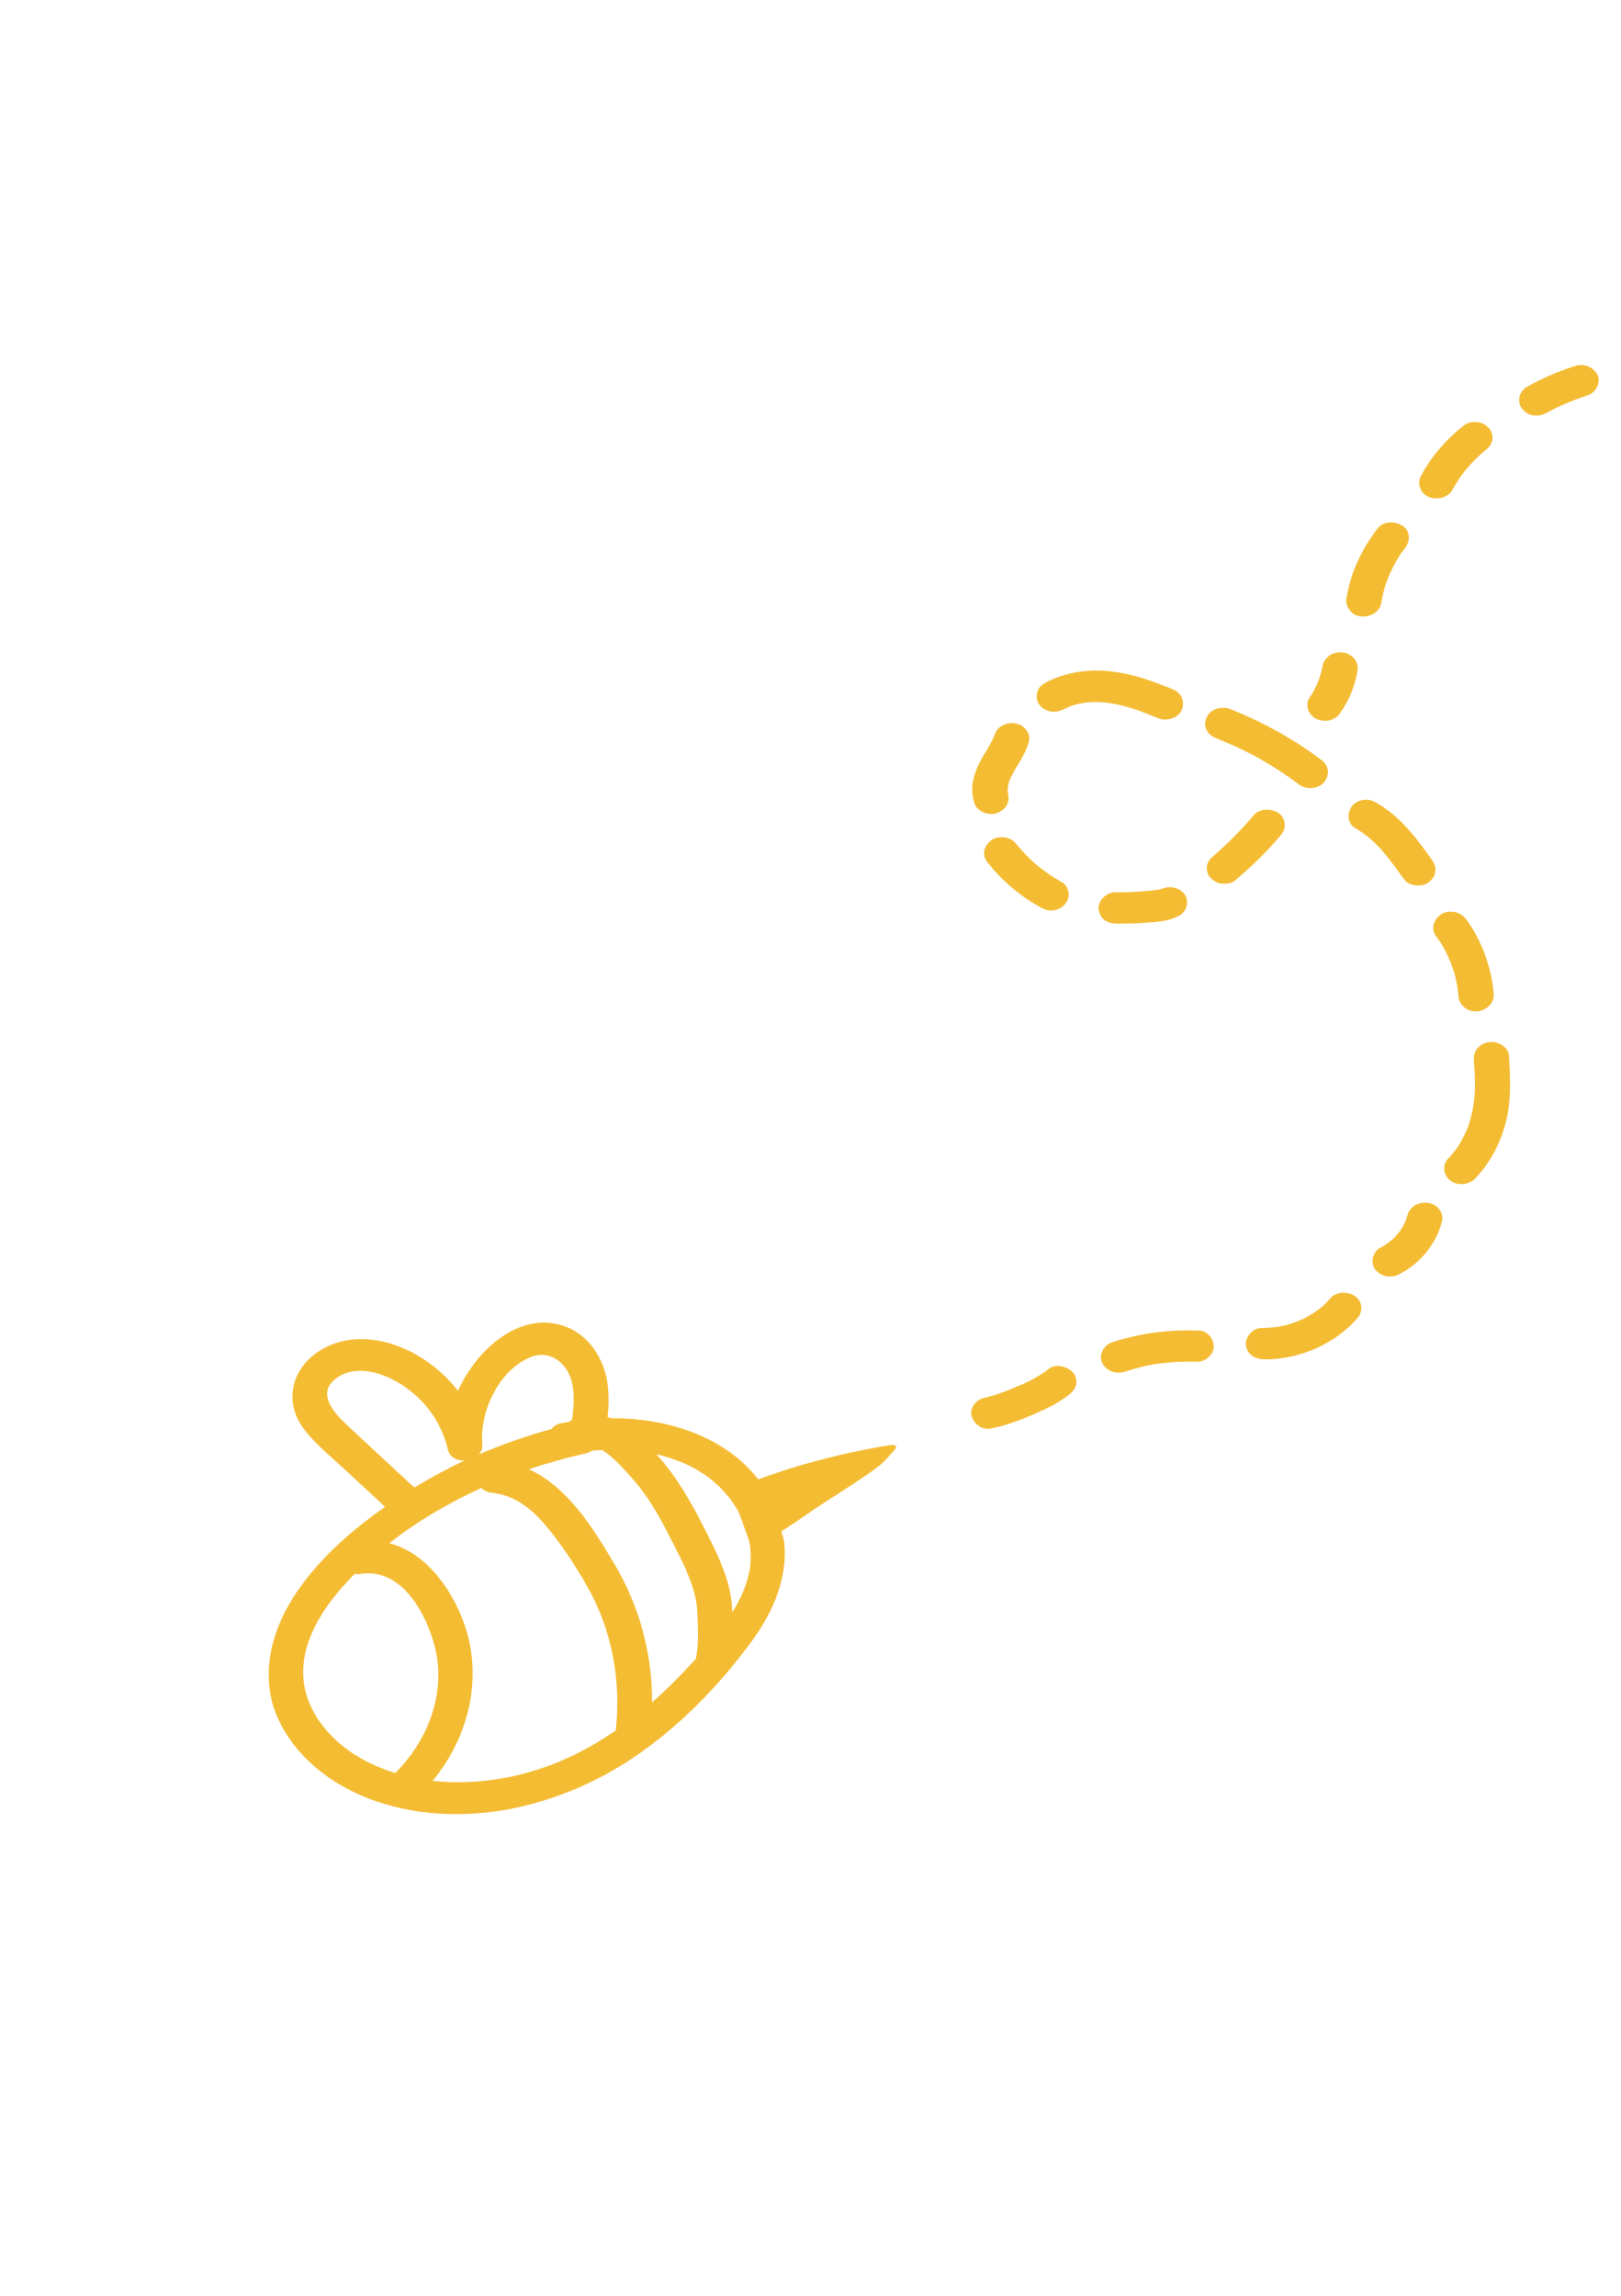
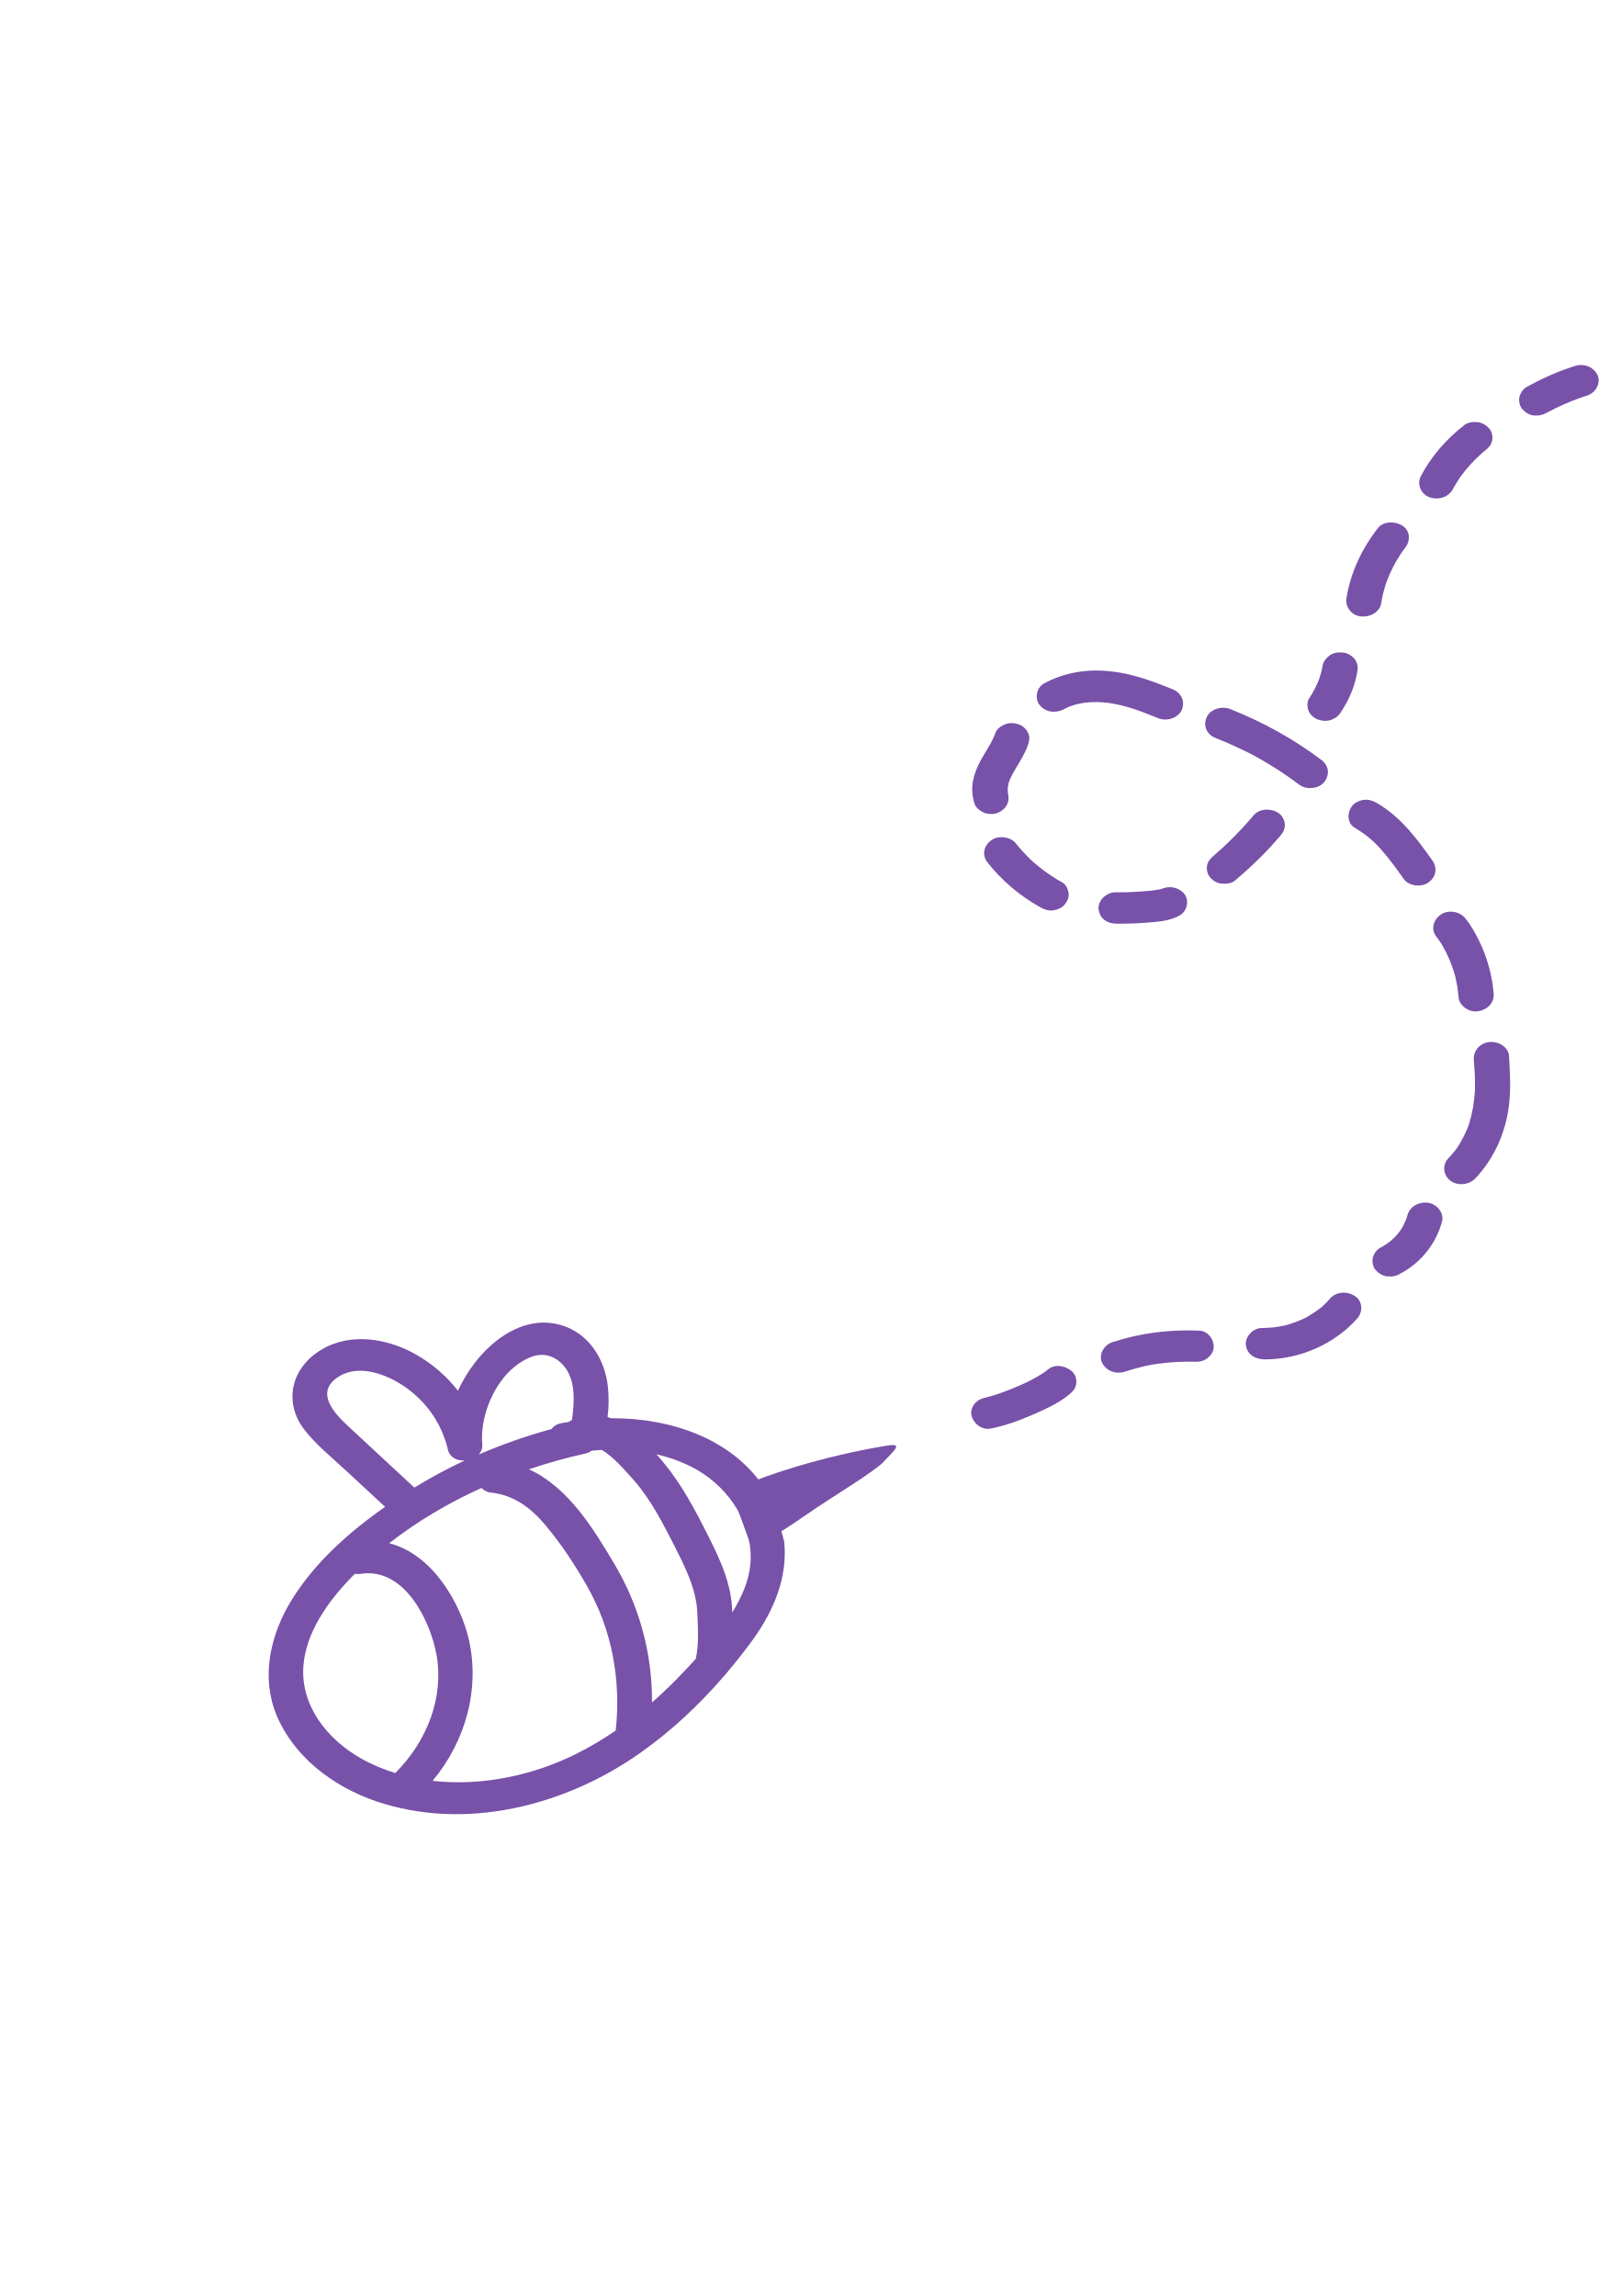
<svg xmlns="http://www.w3.org/2000/svg" width="300" height="425" viewBox="0 0 300 425" fill="none">
  <g filter="url(#filter0_d_7_85)">
-     <path d="M135.321 275.988C143.113 272.205 155.715 268.906 164.48 267.551C167.345 267.112 165.169 268.814 163.451 270.686C162.161 272.086 155.138 276.478 153.504 277.54C147.375 281.511 145.72 283.162 139.147 286.492L135.321 275.988ZM183.346 264.436C186.027 263.917 188.553 263.002 190.998 261.939C193.379 260.902 195.926 259.77 197.891 258.147C198.552 257.592 199.042 257.074 199.191 256.257C199.33 255.539 199.139 254.618 198.615 254.044C197.614 252.929 195.399 252.326 194.056 253.437C193.295 254.08 192.411 254.598 191.525 255.096C191.278 255.238 191.007 255.363 190.76 255.504C190.677 255.552 190.573 255.601 190.491 255.648C190.658 255.573 190.762 255.524 190.472 255.67C190.409 255.696 190.348 255.741 190.285 255.766C190.324 255.723 190.387 255.698 190.45 255.672C189.847 255.966 189.264 256.239 188.658 256.495C187.509 256.999 186.335 257.468 185.132 257.88C184.584 258.071 184.035 258.262 183.483 258.415L182.781 258.601C182.93 258.567 183.017 258.558 182.718 258.627C181.84 258.812 181.101 259.061 180.516 259.706C180.009 260.264 179.669 261.14 179.792 261.852C180.015 263.258 181.567 264.788 183.346 264.436ZM182.737 258.606C182.716 258.608 182.631 258.636 182.566 258.642C182.631 258.636 182.716 258.608 182.759 258.603L182.737 258.606ZM182.354 258.702C182.373 258.681 182.46 258.672 182.545 258.644C182.48 258.651 182.395 258.679 182.354 258.702ZM221.915 246.303C216.456 246.079 211.054 246.749 205.877 248.454C204.271 248.984 203.318 250.84 204.002 252.26C204.737 253.733 206.505 254.459 208.239 253.896C209.359 253.531 210.505 253.203 211.658 252.932C211.678 252.911 211.699 252.909 211.721 252.907C211.762 252.883 211.806 252.879 211.871 252.872C212.15 252.825 212.406 252.761 212.685 252.714C213.264 252.598 213.866 252.499 214.449 252.422C215.593 252.27 216.72 252.159 217.875 252.103C218.443 252.086 218.989 252.072 219.535 252.057C219.819 252.048 220.083 252.062 220.367 252.053L220.851 252.064C221.776 252.11 222.578 252.031 223.332 251.526C223.962 251.091 224.537 250.35 224.632 249.636C224.845 248.206 223.783 246.354 221.915 246.303ZM246.224 240.341C245.797 240.834 245.347 241.309 244.87 241.747L244.792 241.833C244.733 241.898 244.632 241.966 244.59 241.99C244.35 242.19 244.107 242.37 243.843 242.553C243.294 242.94 242.744 243.307 242.146 243.64C242.083 243.666 241.778 243.873 241.55 243.993C241.632 243.946 241.632 243.946 241.403 244.047C241.214 244.124 241.049 244.218 240.861 244.296C240.276 244.549 239.667 244.785 239.054 244.983C238.737 245.092 238.44 245.181 238.122 245.271C237.972 245.305 237.803 245.361 237.654 245.395C237.631 245.388 237.598 245.391 237.566 245.394C237.347 245.396 236.861 245.552 236.709 245.567C236.386 245.618 236.061 245.65 235.738 245.702C235.001 245.774 234.282 245.806 233.539 245.821C231.829 245.814 230.386 247.6 230.613 249.045C230.892 250.76 232.349 251.634 234.188 251.628C240.739 251.627 247.24 248.637 251.258 244.013C252.305 242.794 252.24 240.843 250.799 239.909C249.423 238.969 247.351 239.056 246.224 240.341ZM275.728 192.886C273.886 193.068 272.714 194.534 272.802 196.11C272.854 197.162 272.973 198.227 273.006 199.3C273.028 200.08 273.004 200.846 273.023 201.607C273.025 201.822 273.008 202.059 272.988 202.276C272.954 202.749 272.897 203.225 272.841 203.7C272.746 204.61 272.585 205.526 272.358 206.429C272.241 206.949 272.102 207.472 271.939 207.977C271.928 208.076 271.911 208.117 271.894 208.158C271.876 208.198 271.881 208.237 271.844 208.3C271.742 208.564 271.638 208.809 271.536 209.074C271.118 210.035 270.632 210.983 270.078 211.899C270.078 211.899 269.818 212.316 269.781 212.378C269.629 212.589 269.477 212.8 269.304 213.012C268.901 213.522 268.494 213.993 268.043 214.468C266.907 215.676 267.167 217.607 268.502 218.571C269.884 219.57 271.939 219.328 273.096 218.118C276.622 214.384 278.637 209.684 279.281 204.865C279.695 201.712 279.503 198.619 279.325 195.466C279.236 193.89 277.462 192.715 275.728 192.886ZM266.63 169.34C265.252 170.337 264.816 172.122 265.904 173.424C266.131 173.695 266.318 173.99 266.526 174.282C266.632 174.448 266.736 174.594 266.842 174.76C267.115 175.242 267.388 175.724 267.639 176.208C268.235 177.421 268.751 178.701 269.158 179.991C269.225 180.2 269.269 180.392 269.334 180.581L269.338 180.62L269.611 181.884C269.8 182.785 269.901 183.695 269.981 184.607C270.107 186.121 271.854 187.436 273.557 187.19C275.347 186.935 276.599 185.598 276.482 183.965C276.212 180.567 275.282 177.156 273.729 174.041C273.022 172.623 272.225 171.175 271.187 169.928C270.173 168.697 268.006 168.324 266.63 169.34ZM264.405 163.356C265.865 162.311 266.095 160.645 265.131 159.272C262.346 155.339 259.35 151.271 254.918 148.675C254.169 148.24 253.436 147.96 252.526 148.05C251.724 148.129 250.805 148.533 250.324 149.128C249.36 150.3 249.26 152.345 250.783 153.232C251.793 153.837 252.745 154.506 253.616 155.242C253.808 155.399 254.004 155.576 254.199 155.752C254.272 155.823 254.37 155.912 254.443 155.983C254.885 156.409 255.284 156.839 255.685 157.289C257.215 159.016 258.541 160.882 259.867 162.747C260.777 164.027 263.128 164.284 264.405 163.356ZM224.952 136.583C226.373 137.148 227.777 137.753 229.164 138.399C229.881 138.739 230.577 139.081 231.273 139.423L232.319 139.966C232.436 140.033 232.529 140.082 232.646 140.149C232.694 140.183 232.763 140.216 232.857 140.265C235.522 141.763 238.075 143.429 240.491 145.246C241.784 146.234 244.042 146.05 245.085 144.792C246.166 143.492 246.012 141.726 244.626 140.689C239.529 136.847 233.804 133.655 227.706 131.243C226.148 130.633 224.048 131.251 223.381 132.726C222.668 134.186 223.279 135.927 224.952 136.583ZM197.074 131.214C199.282 129.998 202.385 129.73 205.211 130.117C208.461 130.579 211.233 131.656 214.401 132.948C215.939 133.579 218.057 132.919 218.726 131.464C219.394 129.989 218.765 128.289 217.112 127.611C213.461 126.112 209.621 124.691 205.608 124.265C201.282 123.792 196.996 124.45 193.241 126.523C191.776 127.333 191.487 129.456 192.514 130.607C193.691 131.919 195.505 132.073 197.074 131.214ZM182.112 150.422C182.868 150.719 183.904 150.773 184.658 150.464C186.377 149.766 186.999 148.276 186.541 146.736C186.554 146.852 186.589 146.966 186.624 147.08C186.539 146.716 186.544 146.364 186.524 145.994C186.559 145.716 186.593 145.439 186.65 145.159C186.678 145.02 186.747 144.856 186.773 144.697C186.771 144.678 186.791 144.656 186.789 144.637C187.096 143.863 187.515 143.097 187.937 142.371C188.785 140.937 189.701 139.535 190.25 137.974C190.512 137.185 190.674 136.484 190.323 135.696C190.031 135.04 189.363 134.362 188.633 134.102C187.836 133.828 186.906 133.744 186.087 134.06C185.352 134.347 184.535 134.878 184.286 135.588C183.608 137.553 182.288 139.269 181.334 141.124C180.777 142.216 180.318 143.397 180.099 144.573C179.824 146.029 179.956 147.405 180.398 148.81C180.604 149.475 181.399 150.12 182.112 150.422ZM188.054 156.137C187.081 154.883 184.853 154.555 183.494 155.53C182.075 156.551 181.722 158.289 182.768 159.614C185.349 162.901 188.671 165.764 192.48 167.893C193.252 168.325 193.941 168.609 194.872 168.517C195.674 168.438 196.593 168.034 197.074 167.439C197.575 166.822 197.928 166.063 197.798 165.293C197.675 164.581 197.339 163.734 196.615 163.335C194.465 162.138 192.509 160.707 190.751 159.1C189.791 158.157 188.892 157.17 188.054 156.137ZM214.792 164.633L214.748 164.637C214.831 164.59 214.893 164.564 214.976 164.517C214.828 164.571 214.701 164.603 214.553 164.657C213.307 164.878 212.003 164.967 210.763 165.05C209.264 165.159 207.777 165.189 206.286 165.179C205.497 165.179 204.552 165.742 204.084 166.258C203.577 166.817 203.237 167.692 203.361 168.404C203.488 169.154 203.835 169.903 204.544 170.361C205.278 170.856 206.015 170.979 206.936 170.986C208.732 170.985 210.501 170.928 212.304 170.789C214.41 170.62 216.586 170.484 218.395 169.424C219.834 168.578 220.172 166.509 219.121 165.341C218.001 164.14 216.265 163.901 214.792 164.633ZM226.086 163.557C226.905 163.633 227.947 163.55 228.567 163.019C231.67 160.403 234.537 157.635 237.088 154.584C237.61 153.965 237.899 153.212 237.812 152.438C237.732 151.722 237.29 150.905 236.629 150.48C235.257 149.579 233.138 149.631 232.035 150.934C229.753 153.645 227.213 156.205 224.474 158.55C224.554 158.483 224.615 158.438 224.695 158.371C224.053 158.904 223.585 159.42 223.434 160.218C223.295 160.936 223.486 161.857 224.01 162.431C224.534 163.006 225.245 163.484 226.086 163.557ZM243.917 133.185C244.715 133.458 245.644 133.542 246.463 133.227L247.211 132.859C247.679 132.539 248.032 132.172 248.264 131.699C249.827 129.411 250.848 126.786 251.275 124.141C251.407 123.364 251.205 122.543 250.698 121.927C250.219 121.368 249.396 120.862 248.599 120.784C247.734 120.694 246.806 120.824 246.117 121.323C245.469 121.798 244.951 122.456 244.817 123.213C244.689 124.028 244.472 124.832 244.21 125.621C243.718 126.902 243.09 128.139 242.301 129.313C241.887 129.921 241.961 130.971 242.227 131.59C242.498 132.248 243.163 132.907 243.917 133.185ZM251.882 114.1C253.611 114.281 255.386 113.304 255.663 111.671C255.815 110.678 256.034 109.697 256.32 108.73C256.381 108.489 256.463 108.246 256.545 108.003C256.543 107.984 256.543 107.984 256.563 107.962C256.58 107.921 256.597 107.88 256.613 107.82C256.797 107.313 257.005 106.822 257.211 106.313C257.631 105.371 258.099 104.464 258.615 103.591C258.873 103.154 259.155 102.735 259.415 102.318C259.452 102.256 259.51 102.191 259.547 102.129C259.718 101.897 259.889 101.665 260.082 101.43C261.06 100.179 261.114 98.315 259.623 97.327C258.297 96.44 256.061 96.426 255.029 97.78C252.023 101.658 249.975 106.068 249.227 110.741C248.983 112.272 250.109 113.922 251.882 114.1ZM264.597 92.041C266.239 92.622 268.146 92.043 268.922 90.557C269.34 89.792 269.804 89.041 270.292 88.308C271.449 86.707 272.795 85.223 274.309 83.88C274.511 83.723 274.71 83.547 274.912 83.39C275.577 82.874 276.058 82.279 276.212 81.5C276.351 80.782 276.16 79.861 275.636 79.287C275.111 78.712 274.379 78.237 273.536 78.144C272.693 78.051 271.72 78.166 271.055 78.682C267.648 81.328 264.894 84.516 262.98 88.169C262.261 89.571 262.976 91.457 264.597 92.041ZM283.914 76.904C284.843 76.988 285.611 76.795 286.395 76.365C286.891 76.101 287.366 75.839 287.864 75.594C289.776 74.662 291.767 73.859 293.819 73.206C295.447 72.673 296.376 70.801 295.694 69.4C294.957 67.907 293.191 67.201 291.457 67.763C288.326 68.758 285.364 70.087 282.538 71.658C281.879 72.036 281.359 72.87 281.238 73.548C281.099 74.266 281.29 75.186 281.814 75.761C282.338 76.335 283.051 76.833 283.914 76.904ZM264.268 222.63C262.428 222.439 260.876 223.454 260.486 225.058L260.343 225.542C260.057 226.314 259.68 227.055 259.212 227.767C258.737 228.42 258.191 229.022 257.573 229.573C256.891 230.129 256.178 230.611 255.391 231.021C254.73 231.38 254.214 232.253 254.091 232.911C253.952 233.629 254.143 234.55 254.667 235.124C255.192 235.699 255.924 236.174 256.767 236.267C257.051 236.259 257.359 236.267 257.645 236.278C258.23 236.221 258.78 236.049 259.248 235.729C263.199 233.636 265.962 229.938 266.944 225.986C267.303 224.502 265.953 222.815 264.268 222.63Z" fill="#F4BC33" />
-     <path d="M51.202 317.517C48.274 310.49 49.962 302.638 54.068 296.027C58.279 289.264 64.534 283.642 71.285 278.922C68.863 276.672 66.43 274.405 63.989 272.165C61.38 269.749 58.498 267.424 56.332 264.633C52.529 259.727 53.705 253.23 59.581 249.782C65.188 246.468 72.206 247.903 77.267 250.877C80.219 252.61 82.756 254.839 84.76 257.427C85.594 255.63 86.645 253.888 87.88 252.268C91.228 247.916 96.672 243.895 102.678 245.006C108.673 246.1 111.966 251.397 112.52 256.672C112.717 258.537 112.699 260.425 112.465 262.305C112.664 262.371 112.873 262.455 113.072 262.522C124.332 262.454 135.253 266.395 141.162 274.93C143.444 278.205 145.154 285.372 145.154 285.372C145.828 291.792 143.356 298.04 139.213 303.708C137.729 305.726 136.176 307.716 134.531 309.646C134.349 309.913 134.145 310.148 133.938 310.338C129.421 315.56 124.338 320.356 118.57 324.43C104.581 334.338 85.999 339.002 69.619 333.422C61.479 330.648 54.344 325.059 51.202 317.517ZM82.922 268.375C81.827 263.716 79.144 259.645 75.007 256.748C71.884 254.564 66.734 252.423 62.865 254.717C58.256 257.445 61.559 261.29 64.212 263.772C68.359 267.649 72.532 271.489 76.698 275.356C79.714 273.517 82.81 271.837 86.027 270.339C84.641 270.418 83.269 269.823 82.922 268.375ZM138.899 289.525C139.499 282.471 135.24 275.606 128.921 272.017C126.612 270.709 124.103 269.795 121.493 269.193C125.186 273.199 127.865 277.961 130.294 282.732C132.654 287.36 135.189 292.253 135.501 297.509C135.525 297.816 135.542 298.151 135.548 298.469C137.312 295.597 138.63 292.597 138.899 289.525ZM98.285 251.187C92.071 253.664 88.746 261.72 89.27 267.334C89.34 268.096 89.072 268.736 88.627 269.226C92.985 267.357 97.481 265.774 102.072 264.525C102.447 264.007 103.053 263.605 103.938 263.43C104.366 263.34 104.798 263.293 105.237 263.219C105.429 263.083 105.632 262.964 105.857 262.878C105.892 262.582 105.956 262.292 105.99 261.996C106.104 261.041 106.17 260.083 106.188 259.126C106.196 257.4 106.009 255.651 105.209 254.101C103.952 251.671 101.295 249.995 98.285 251.187ZM126.852 309.149C127.485 308.479 128.126 307.782 128.785 307.074C129.399 304.327 129.192 301.235 129.072 298.505C128.893 294.066 126.734 289.894 124.751 285.986C122.654 281.869 120.411 277.493 117.298 273.973C115.865 272.358 113.486 269.555 111.372 268.385C110.756 268.426 110.122 268.476 109.517 268.533C109.169 268.783 108.759 268.978 108.217 269.089C104.768 269.852 101.306 270.828 97.906 271.974C105.258 275.301 110.021 283.27 113.736 289.512C118.37 297.327 120.751 306.12 120.684 315.133C122.845 313.245 124.9 311.236 126.852 309.149ZM106.934 324.512C109.398 323.272 111.741 321.851 113.971 320.336C114.979 311 113.301 301.68 108.632 293.541C106.442 289.709 103.953 285.891 101.079 282.459C98.513 279.375 95.378 276.786 90.968 276.298C90.11 276.205 89.522 275.862 89.129 275.427C83.006 278.194 77.233 281.606 72.043 285.661C80.054 287.661 85.319 296.85 86.828 303.676C88.803 312.707 86.249 322.193 80.082 329.645C89.137 330.665 98.773 328.659 106.934 324.512ZM66.925 325.548C68.899 326.661 70.988 327.523 73.16 328.2C79.162 322.198 82.236 314.036 80.769 306.153C79.668 300.212 74.957 289.964 66.625 291.343C66.3 291.396 65.998 291.367 65.704 291.31C65.489 291.528 65.245 291.74 65.041 291.974C60.634 296.512 56.62 302.218 56.16 308.364C55.607 315.642 60.488 321.935 66.925 325.548Z" fill="#F4BC33" />
+     <path d="M135.321 275.988C143.113 272.205 155.715 268.906 164.48 267.551C167.345 267.112 165.169 268.814 163.451 270.686C162.161 272.086 155.138 276.478 153.504 277.54C147.375 281.511 145.72 283.162 139.147 286.492L135.321 275.988ZM183.346 264.436C186.027 263.917 188.553 263.002 190.998 261.939C193.379 260.902 195.926 259.77 197.891 258.147C198.552 257.592 199.042 257.074 199.191 256.257C199.33 255.539 199.139 254.618 198.615 254.044C197.614 252.929 195.399 252.326 194.056 253.437C193.295 254.08 192.411 254.598 191.525 255.096C191.278 255.238 191.007 255.363 190.76 255.504C190.677 255.552 190.573 255.601 190.491 255.648C190.658 255.573 190.762 255.524 190.472 255.67C190.409 255.696 190.348 255.741 190.285 255.766C190.324 255.723 190.387 255.698 190.45 255.672C189.847 255.966 189.264 256.239 188.658 256.495C187.509 256.999 186.335 257.468 185.132 257.88C184.584 258.071 184.035 258.262 183.483 258.415L182.781 258.601C182.93 258.567 183.017 258.558 182.718 258.627C181.84 258.812 181.101 259.061 180.516 259.706C180.009 260.264 179.669 261.14 179.792 261.852C180.015 263.258 181.567 264.788 183.346 264.436ZM182.737 258.606C182.716 258.608 182.631 258.636 182.566 258.642C182.631 258.636 182.716 258.608 182.759 258.603L182.737 258.606ZM182.354 258.702C182.373 258.681 182.46 258.672 182.545 258.644C182.48 258.651 182.395 258.679 182.354 258.702ZM221.915 246.303C216.456 246.079 211.054 246.749 205.877 248.454C204.271 248.984 203.318 250.84 204.002 252.26C204.737 253.733 206.505 254.459 208.239 253.896C209.359 253.531 210.505 253.203 211.658 252.932C211.678 252.911 211.699 252.909 211.721 252.907C211.762 252.883 211.806 252.879 211.871 252.872C212.15 252.825 212.406 252.761 212.685 252.714C213.264 252.598 213.866 252.499 214.449 252.422C215.593 252.27 216.72 252.159 217.875 252.103C218.443 252.086 218.989 252.072 219.535 252.057C219.819 252.048 220.083 252.062 220.367 252.053L220.851 252.064C221.776 252.11 222.578 252.031 223.332 251.526C223.962 251.091 224.537 250.35 224.632 249.636C224.845 248.206 223.783 246.354 221.915 246.303ZM246.224 240.341C245.797 240.834 245.347 241.309 244.87 241.747L244.792 241.833C244.733 241.898 244.632 241.966 244.59 241.99C244.35 242.19 244.107 242.37 243.843 242.553C243.294 242.94 242.744 243.307 242.146 243.64C242.083 243.666 241.778 243.873 241.55 243.993C241.632 243.946 241.632 243.946 241.403 244.047C241.214 244.124 241.049 244.218 240.861 244.296C240.276 244.549 239.667 244.785 239.054 244.983C238.737 245.092 238.44 245.181 238.122 245.271C237.972 245.305 237.803 245.361 237.654 245.395C237.631 245.388 237.598 245.391 237.566 245.394C237.347 245.396 236.861 245.552 236.709 245.567C236.386 245.618 236.061 245.65 235.738 245.702C235.001 245.774 234.282 245.806 233.539 245.821C231.829 245.814 230.386 247.6 230.613 249.045C230.892 250.76 232.349 251.634 234.188 251.628C240.739 251.627 247.24 248.637 251.258 244.013C252.305 242.794 252.24 240.843 250.799 239.909C249.423 238.969 247.351 239.056 246.224 240.341ZM275.728 192.886C273.886 193.068 272.714 194.534 272.802 196.11C272.854 197.162 272.973 198.227 273.006 199.3C273.028 200.08 273.004 200.846 273.023 201.607C273.025 201.822 273.008 202.059 272.988 202.276C272.954 202.749 272.897 203.225 272.841 203.7C272.746 204.61 272.585 205.526 272.358 206.429C272.241 206.949 272.102 207.472 271.939 207.977C271.928 208.076 271.911 208.117 271.894 208.158C271.876 208.198 271.881 208.237 271.844 208.3C271.742 208.564 271.638 208.809 271.536 209.074C271.118 210.035 270.632 210.983 270.078 211.899C270.078 211.899 269.818 212.316 269.781 212.378C269.629 212.589 269.477 212.8 269.304 213.012C268.901 213.522 268.494 213.993 268.043 214.468C266.907 215.676 267.167 217.607 268.502 218.571C269.884 219.57 271.939 219.328 273.096 218.118C276.622 214.384 278.637 209.684 279.281 204.865C279.695 201.712 279.503 198.619 279.325 195.466C279.236 193.89 277.462 192.715 275.728 192.886ZM266.63 169.34C265.252 170.337 264.816 172.122 265.904 173.424C266.131 173.695 266.318 173.99 266.526 174.282C266.632 174.448 266.736 174.594 266.842 174.76C267.115 175.242 267.388 175.724 267.639 176.208C268.235 177.421 268.751 178.701 269.158 179.991C269.225 180.2 269.269 180.392 269.334 180.581L269.338 180.62L269.611 181.884C269.8 182.785 269.901 183.695 269.981 184.607C270.107 186.121 271.854 187.436 273.557 187.19C275.347 186.935 276.599 185.598 276.482 183.965C276.212 180.567 275.282 177.156 273.729 174.041C273.022 172.623 272.225 171.175 271.187 169.928C270.173 168.697 268.006 168.324 266.63 169.34ZM264.405 163.356C265.865 162.311 266.095 160.645 265.131 159.272C262.346 155.339 259.35 151.271 254.918 148.675C254.169 148.24 253.436 147.96 252.526 148.05C251.724 148.129 250.805 148.533 250.324 149.128C249.36 150.3 249.26 152.345 250.783 153.232C251.793 153.837 252.745 154.506 253.616 155.242C253.808 155.399 254.004 155.576 254.199 155.752C254.272 155.823 254.37 155.912 254.443 155.983C254.885 156.409 255.284 156.839 255.685 157.289C257.215 159.016 258.541 160.882 259.867 162.747C260.777 164.027 263.128 164.284 264.405 163.356ZM224.952 136.583C226.373 137.148 227.777 137.753 229.164 138.399C229.881 138.739 230.577 139.081 231.273 139.423L232.319 139.966C232.436 140.033 232.529 140.082 232.646 140.149C232.694 140.183 232.763 140.216 232.857 140.265C235.522 141.763 238.075 143.429 240.491 145.246C241.784 146.234 244.042 146.05 245.085 144.792C246.166 143.492 246.012 141.726 244.626 140.689C239.529 136.847 233.804 133.655 227.706 131.243C226.148 130.633 224.048 131.251 223.381 132.726C222.668 134.186 223.279 135.927 224.952 136.583ZM197.074 131.214C199.282 129.998 202.385 129.73 205.211 130.117C208.461 130.579 211.233 131.656 214.401 132.948C215.939 133.579 218.057 132.919 218.726 131.464C219.394 129.989 218.765 128.289 217.112 127.611C213.461 126.112 209.621 124.691 205.608 124.265C201.282 123.792 196.996 124.45 193.241 126.523C191.776 127.333 191.487 129.456 192.514 130.607C193.691 131.919 195.505 132.073 197.074 131.214ZM182.112 150.422C182.868 150.719 183.904 150.773 184.658 150.464C186.377 149.766 186.999 148.276 186.541 146.736C186.554 146.852 186.589 146.966 186.624 147.08C186.539 146.716 186.544 146.364 186.524 145.994C186.559 145.716 186.593 145.439 186.65 145.159C186.678 145.02 186.747 144.856 186.773 144.697C186.771 144.678 186.791 144.656 186.789 144.637C187.096 143.863 187.515 143.097 187.937 142.371C188.785 140.937 189.701 139.535 190.25 137.974C190.512 137.185 190.674 136.484 190.323 135.696C190.031 135.04 189.363 134.362 188.633 134.102C187.836 133.828 186.906 133.744 186.087 134.06C185.352 134.347 184.535 134.878 184.286 135.588C183.608 137.553 182.288 139.269 181.334 141.124C180.777 142.216 180.318 143.397 180.099 144.573C179.824 146.029 179.956 147.405 180.398 148.81C180.604 149.475 181.399 150.12 182.112 150.422ZM188.054 156.137C187.081 154.883 184.853 154.555 183.494 155.53C182.075 156.551 181.722 158.289 182.768 159.614C185.349 162.901 188.671 165.764 192.48 167.893C193.252 168.325 193.941 168.609 194.872 168.517C195.674 168.438 196.593 168.034 197.074 167.439C197.575 166.822 197.928 166.063 197.798 165.293C197.675 164.581 197.339 163.734 196.615 163.335C194.465 162.138 192.509 160.707 190.751 159.1C189.791 158.157 188.892 157.17 188.054 156.137ZM214.792 164.633L214.748 164.637C214.831 164.59 214.893 164.564 214.976 164.517C214.828 164.571 214.701 164.603 214.553 164.657C213.307 164.878 212.003 164.967 210.763 165.05C209.264 165.159 207.777 165.189 206.286 165.179C205.497 165.179 204.552 165.742 204.084 166.258C203.577 166.817 203.237 167.692 203.361 168.404C203.488 169.154 203.835 169.903 204.544 170.361C205.278 170.856 206.015 170.979 206.936 170.986C208.732 170.985 210.501 170.928 212.304 170.789C214.41 170.62 216.586 170.484 218.395 169.424C219.834 168.578 220.172 166.509 219.121 165.341C218.001 164.14 216.265 163.901 214.792 164.633ZM226.086 163.557C226.905 163.633 227.947 163.55 228.567 163.019C231.67 160.403 234.537 157.635 237.088 154.584C237.61 153.965 237.899 153.212 237.812 152.438C237.732 151.722 237.29 150.905 236.629 150.48C235.257 149.579 233.138 149.631 232.035 150.934C229.753 153.645 227.213 156.205 224.474 158.55C224.554 158.483 224.615 158.438 224.695 158.371C224.053 158.904 223.585 159.42 223.434 160.218C223.295 160.936 223.486 161.857 224.01 162.431C224.534 163.006 225.245 163.484 226.086 163.557ZM243.917 133.185C244.715 133.458 245.644 133.542 246.463 133.227L247.211 132.859C247.679 132.539 248.032 132.172 248.264 131.699C249.827 129.411 250.848 126.786 251.275 124.141C251.407 123.364 251.205 122.543 250.698 121.927C250.219 121.368 249.396 120.862 248.599 120.784C247.734 120.694 246.806 120.824 246.117 121.323C245.469 121.798 244.951 122.456 244.817 123.213C244.689 124.028 244.472 124.832 244.21 125.621C243.718 126.902 243.09 128.139 242.301 129.313C241.887 129.921 241.961 130.971 242.227 131.59C242.498 132.248 243.163 132.907 243.917 133.185ZM251.882 114.1C253.611 114.281 255.386 113.304 255.663 111.671C255.815 110.678 256.034 109.697 256.32 108.73C256.381 108.489 256.463 108.246 256.545 108.003C256.543 107.984 256.543 107.984 256.563 107.962C256.58 107.921 256.597 107.88 256.613 107.82C256.797 107.313 257.005 106.822 257.211 106.313C257.631 105.371 258.099 104.464 258.615 103.591C258.873 103.154 259.155 102.735 259.415 102.318C259.452 102.256 259.51 102.191 259.547 102.129C259.718 101.897 259.889 101.665 260.082 101.43C261.06 100.179 261.114 98.315 259.623 97.327C258.297 96.44 256.061 96.426 255.029 97.78C252.023 101.658 249.975 106.068 249.227 110.741C248.983 112.272 250.109 113.922 251.882 114.1ZM264.597 92.041C266.239 92.622 268.146 92.043 268.922 90.557C269.34 89.792 269.804 89.041 270.292 88.308C271.449 86.707 272.795 85.223 274.309 83.88C274.511 83.723 274.71 83.547 274.912 83.39C275.577 82.874 276.058 82.279 276.212 81.5C276.351 80.782 276.16 79.861 275.636 79.287C275.111 78.712 274.379 78.237 273.536 78.144C272.693 78.051 271.72 78.166 271.055 78.682C267.648 81.328 264.894 84.516 262.98 88.169C262.261 89.571 262.976 91.457 264.597 92.041ZM283.914 76.904C284.843 76.988 285.611 76.795 286.395 76.365C286.891 76.101 287.366 75.839 287.864 75.594C289.776 74.662 291.767 73.859 293.819 73.206C295.447 72.673 296.376 70.801 295.694 69.4C294.957 67.907 293.191 67.201 291.457 67.763C288.326 68.758 285.364 70.087 282.538 71.658C281.879 72.036 281.359 72.87 281.238 73.548C281.099 74.266 281.29 75.186 281.814 75.761C282.338 76.335 283.051 76.833 283.914 76.904ZM264.268 222.63C262.428 222.439 260.876 223.454 260.486 225.058L260.343 225.542C260.057 226.314 259.68 227.055 259.212 227.767C258.737 228.42 258.191 229.022 257.573 229.573C256.891 230.129 256.178 230.611 255.391 231.021C254.73 231.38 254.214 232.253 254.091 232.911C253.952 233.629 254.143 234.55 254.667 235.124C255.192 235.699 255.924 236.174 256.767 236.267C257.051 236.259 257.359 236.267 257.645 236.278C258.23 236.221 258.78 236.049 259.248 235.729C263.199 233.636 265.962 229.938 266.944 225.986C267.303 224.502 265.953 222.815 264.268 222.63Z" fill="#7851A9" />
+     <path d="M51.202 317.517C48.274 310.49 49.962 302.638 54.068 296.027C58.279 289.264 64.534 283.642 71.285 278.922C68.863 276.672 66.43 274.405 63.989 272.165C61.38 269.749 58.498 267.424 56.332 264.633C52.529 259.727 53.705 253.23 59.581 249.782C65.188 246.468 72.206 247.903 77.267 250.877C80.219 252.61 82.756 254.839 84.76 257.427C85.594 255.63 86.645 253.888 87.88 252.268C91.228 247.916 96.672 243.895 102.678 245.006C108.673 246.1 111.966 251.397 112.52 256.672C112.717 258.537 112.699 260.425 112.465 262.305C112.664 262.371 112.873 262.455 113.072 262.522C124.332 262.454 135.253 266.395 141.162 274.93C143.444 278.205 145.154 285.372 145.154 285.372C145.828 291.792 143.356 298.04 139.213 303.708C137.729 305.726 136.176 307.716 134.531 309.646C134.349 309.913 134.145 310.148 133.938 310.338C129.421 315.56 124.338 320.356 118.57 324.43C104.581 334.338 85.999 339.002 69.619 333.422C61.479 330.648 54.344 325.059 51.202 317.517ZM82.922 268.375C81.827 263.716 79.144 259.645 75.007 256.748C71.884 254.564 66.734 252.423 62.865 254.717C58.256 257.445 61.559 261.29 64.212 263.772C68.359 267.649 72.532 271.489 76.698 275.356C79.714 273.517 82.81 271.837 86.027 270.339C84.641 270.418 83.269 269.823 82.922 268.375ZM138.899 289.525C139.499 282.471 135.24 275.606 128.921 272.017C126.612 270.709 124.103 269.795 121.493 269.193C125.186 273.199 127.865 277.961 130.294 282.732C132.654 287.36 135.189 292.253 135.501 297.509C135.525 297.816 135.542 298.151 135.548 298.469C137.312 295.597 138.63 292.597 138.899 289.525ZM98.285 251.187C92.071 253.664 88.746 261.72 89.27 267.334C89.34 268.096 89.072 268.736 88.627 269.226C92.985 267.357 97.481 265.774 102.072 264.525C102.447 264.007 103.053 263.605 103.938 263.43C104.366 263.34 104.798 263.293 105.237 263.219C105.429 263.083 105.632 262.964 105.857 262.878C105.892 262.582 105.956 262.292 105.99 261.996C106.104 261.041 106.17 260.083 106.188 259.126C106.196 257.4 106.009 255.651 105.209 254.101C103.952 251.671 101.295 249.995 98.285 251.187ZM126.852 309.149C127.485 308.479 128.126 307.782 128.785 307.074C129.399 304.327 129.192 301.235 129.072 298.505C128.893 294.066 126.734 289.894 124.751 285.986C122.654 281.869 120.411 277.493 117.298 273.973C115.865 272.358 113.486 269.555 111.372 268.385C110.756 268.426 110.122 268.476 109.517 268.533C109.169 268.783 108.759 268.978 108.217 269.089C104.768 269.852 101.306 270.828 97.906 271.974C105.258 275.301 110.021 283.27 113.736 289.512C118.37 297.327 120.751 306.12 120.684 315.133C122.845 313.245 124.9 311.236 126.852 309.149ZM106.934 324.512C109.398 323.272 111.741 321.851 113.971 320.336C114.979 311 113.301 301.68 108.632 293.541C106.442 289.709 103.953 285.891 101.079 282.459C98.513 279.375 95.378 276.786 90.968 276.298C90.11 276.205 89.522 275.862 89.129 275.427C83.006 278.194 77.233 281.606 72.043 285.661C80.054 287.661 85.319 296.85 86.828 303.676C88.803 312.707 86.249 322.193 80.082 329.645C89.137 330.665 98.773 328.659 106.934 324.512ZM66.925 325.548C68.899 326.661 70.988 327.523 73.16 328.2C79.162 322.198 82.236 314.036 80.769 306.153C79.668 300.212 74.957 289.964 66.625 291.343C66.3 291.396 65.998 291.367 65.704 291.31C65.489 291.528 65.245 291.74 65.041 291.974C60.634 296.512 56.62 302.218 56.16 308.364C55.607 315.642 60.488 321.935 66.925 325.548Z" fill="#7851A9" />
  </g>
</svg>
